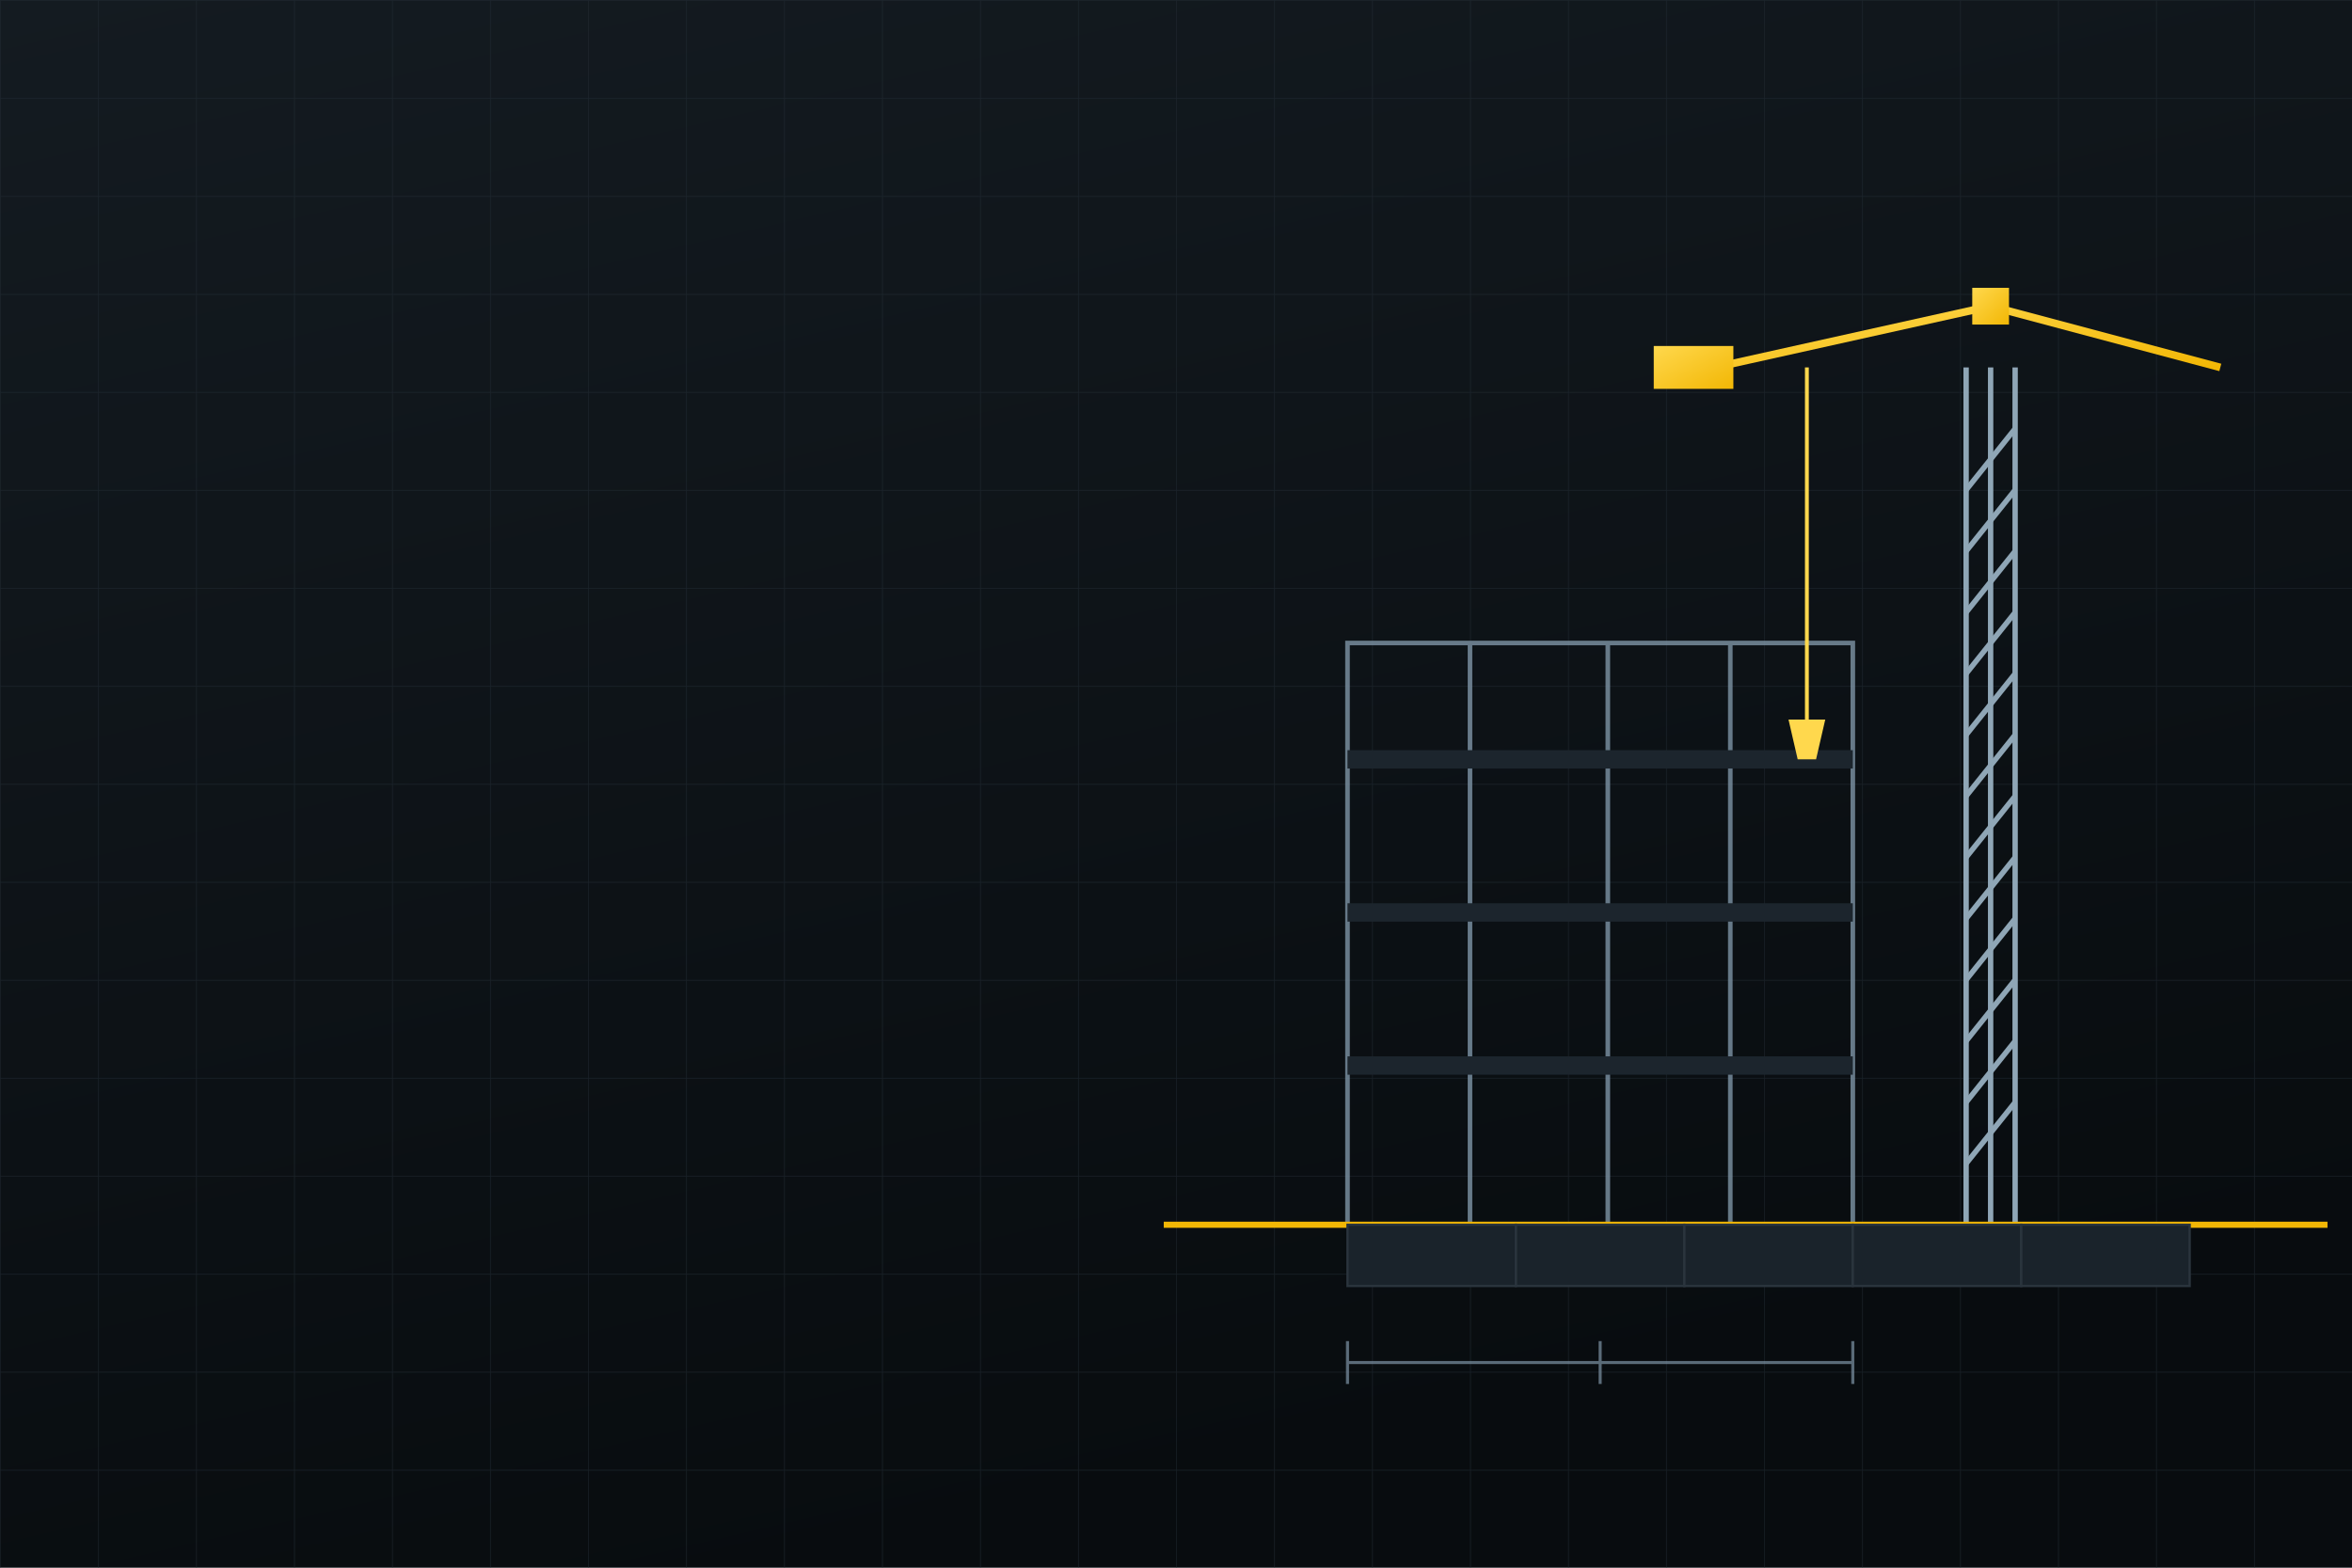
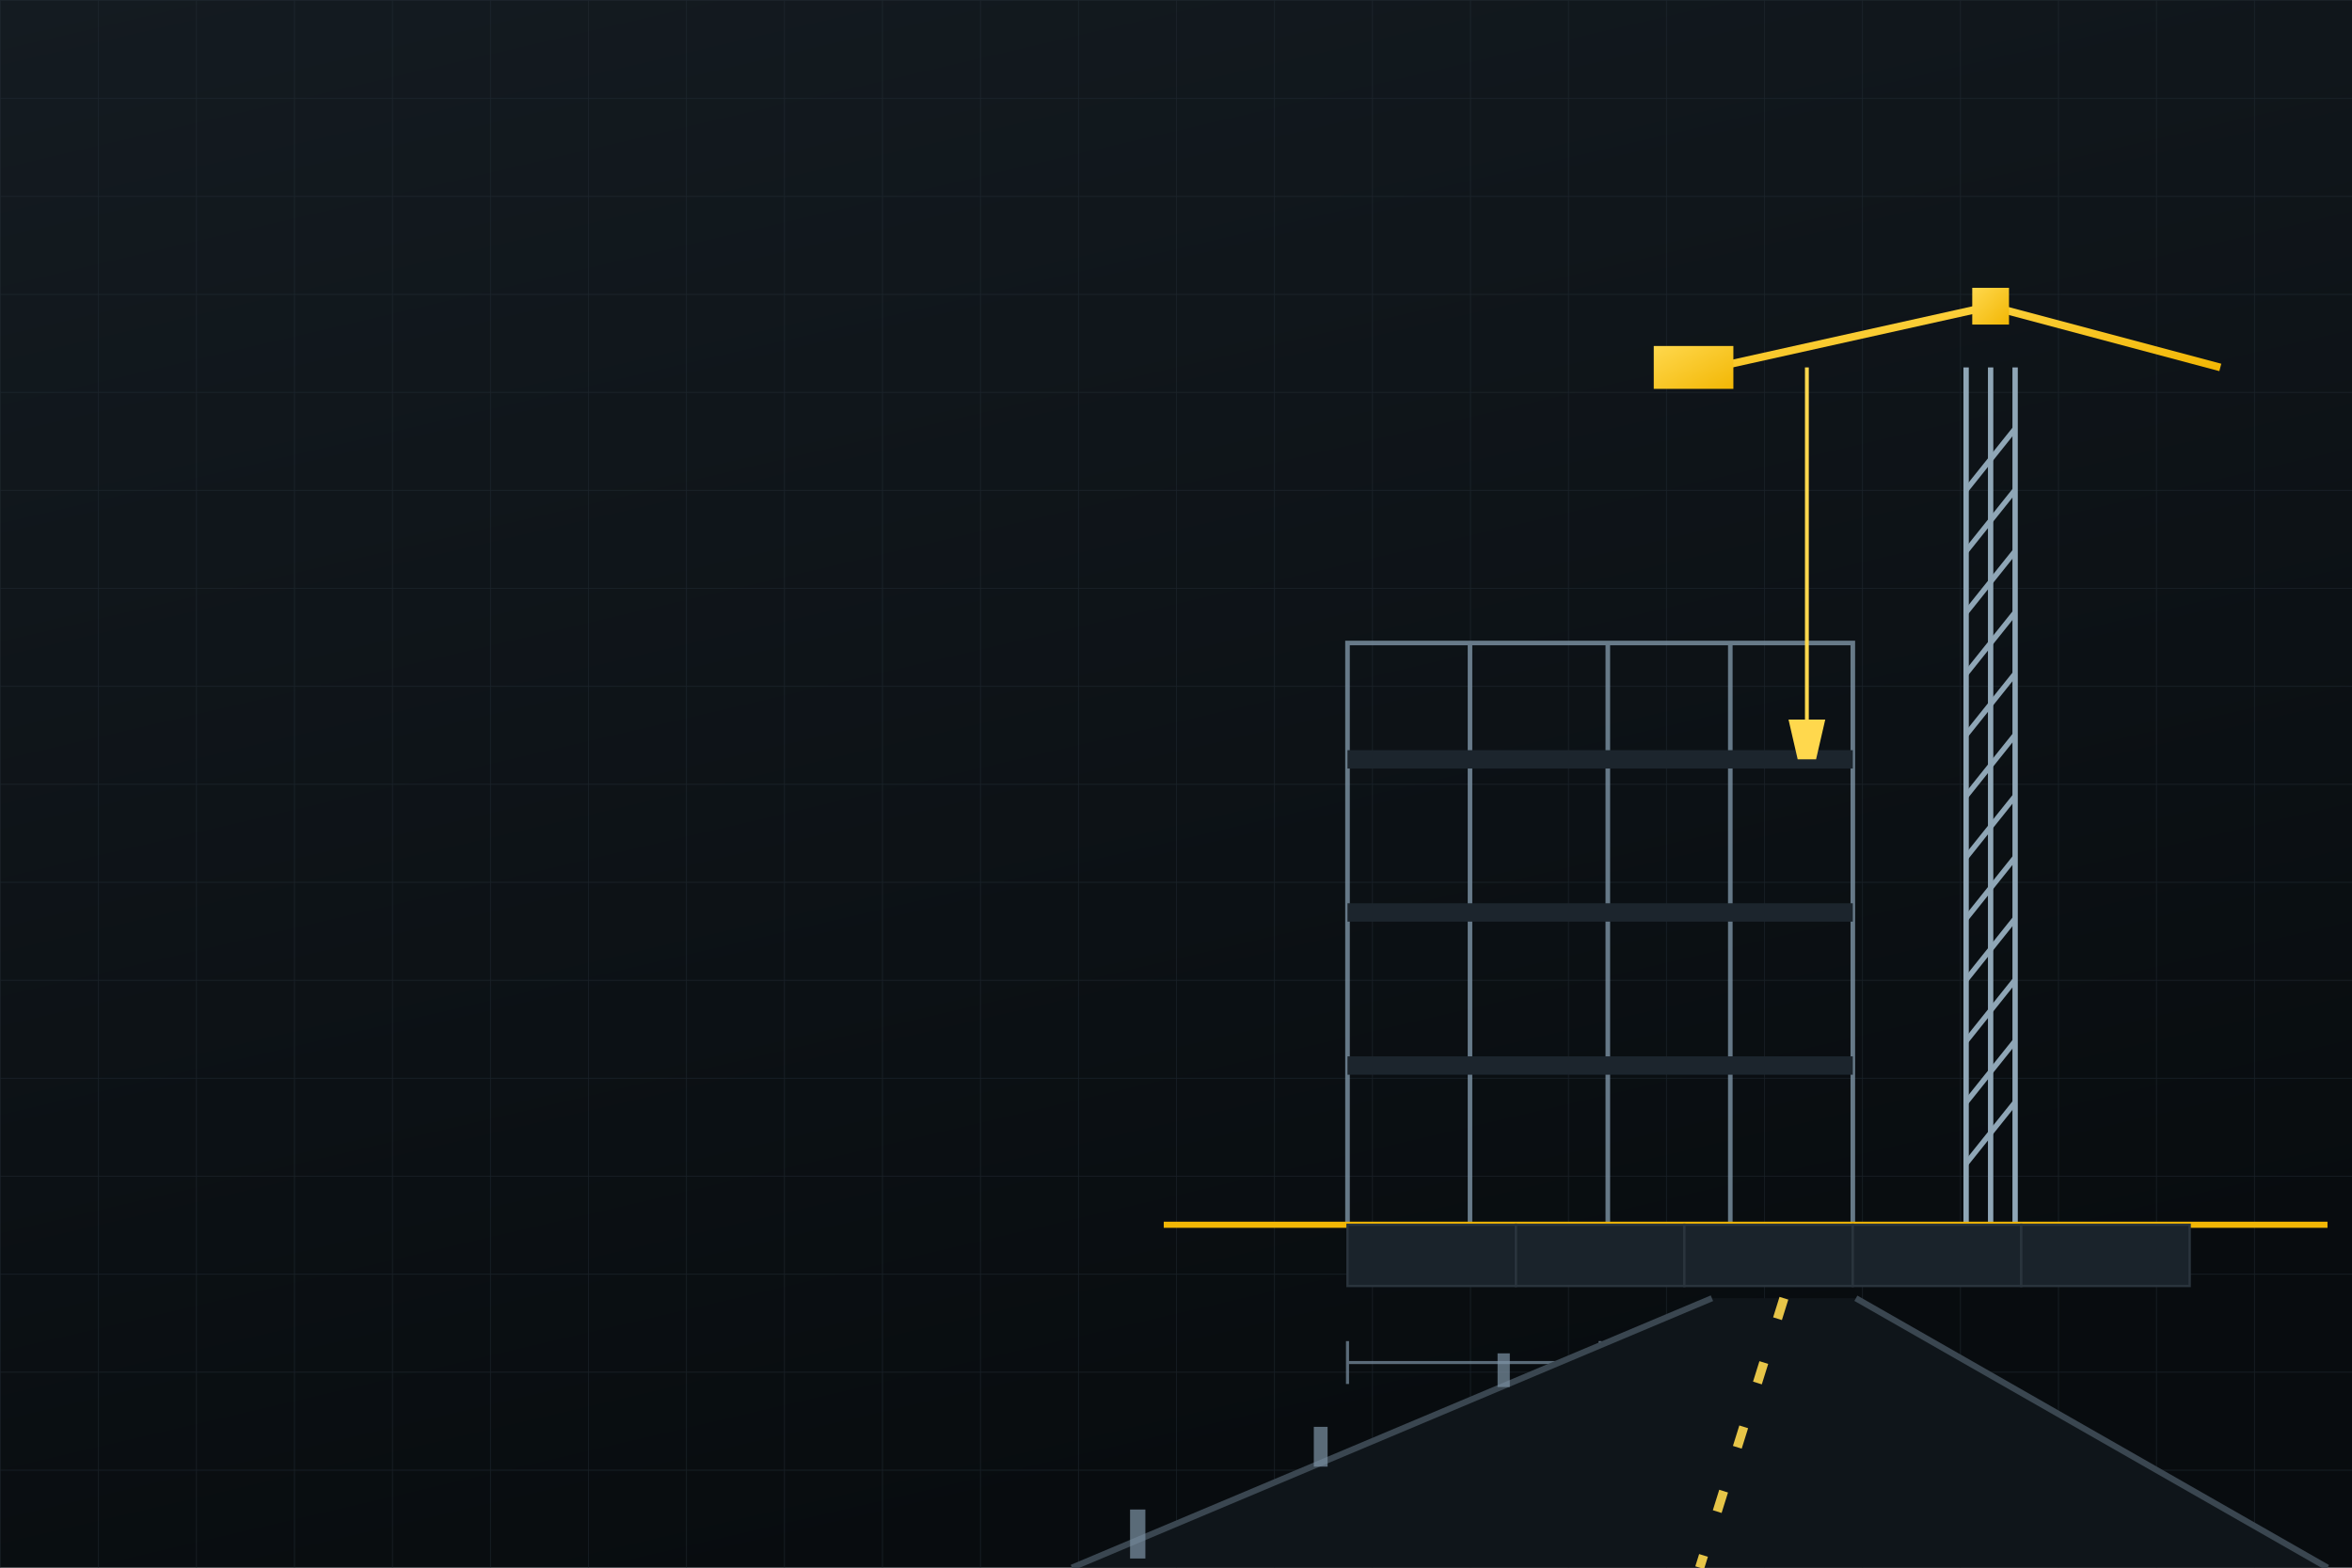
<svg xmlns="http://www.w3.org/2000/svg" viewBox="0 0 1536 1024" width="1536" height="1024" role="img">
  <defs>
    <linearGradient id="tlo" x1="0" y1="0" x2="0.35" y2="1">
      <stop offset="0" stop-color="#141b21" />
      <stop offset="1" stop-color="#080c0f" />
    </linearGradient>
    <linearGradient id="zolty" x1="0" y1="0" x2="1" y2="1">
      <stop offset="0" stop-color="#ffd84d" />
      <stop offset="1" stop-color="#f2b705" />
    </linearGradient>
    <pattern id="siatka" width="64" height="64" patternUnits="userSpaceOnUse">
      <path d="M64 0H0V64" fill="none" stroke="#232d36" stroke-width="1" />
    </pattern>
  </defs>
  <rect width="1536" height="1024" fill="url(#tlo)" />
  <rect width="1536" height="1024" fill="url(#siatka)" opacity="0.55" />
  <g stroke="#7d93a5" stroke-width="3" fill="none" opacity="0.8">
    <path d="M880 800 V420 H1210 V800" />
    <path d="M880 700 H1210 M880 600 H1210 M880 500 H1210" />
    <path d="M960 800 V420 M1050 800 V420 M1130 800 V420" />
  </g>
  <g fill="#1c252d">
    <rect x="880" y="690" width="330" height="12" />
    <rect x="880" y="590" width="330" height="12" />
    <rect x="880" y="490" width="330" height="12" />
  </g>
  <g stroke="#8fa6b6" stroke-width="3.5" fill="none">
    <path d="M1300 800 V240" />
    <path d="M1284 800 V240 M1316 800 V240" />
    <path d="M1284 760 L1316 720 M1284 720 L1316 680 M1284 680 L1316 640 M1284 640 L1316 600 M1284 600 L1316 560 M1284 560 L1316 520 M1284 520 L1316 480 M1284 480 L1316 440 M1284 440 L1316 400 M1284 400 L1316 360 M1284 360 L1316 320 M1284 320 L1316 280" />
  </g>
  <g stroke="url(#zolty)" stroke-width="5" fill="none">
    <path d="M1080 240 H1470" />
    <path d="M1300 200 L1120 240 M1300 200 L1450 240" />
  </g>
  <rect x="1080" y="226" width="52" height="28" fill="url(#zolty)" />
  <rect x="1288" y="188" width="24" height="24" fill="url(#zolty)" />
  <g stroke="#ffd84d" stroke-width="2.5" fill="none">
    <path d="M1180 240 V470" />
  </g>
  <path d="M1168 470 H1192 L1186 496 H1174 Z" fill="#ffd84d" />
  <path d="M760 800 H1520" stroke="#f2b705" stroke-width="4" fill="none" />
  <g fill="#1a232b" stroke="#2a343d" stroke-width="1.5">
    <rect x="880" y="800" width="110" height="40" />
    <rect x="990" y="800" width="110" height="40" />
    <rect x="1100" y="800" width="110" height="40" />
    <rect x="1210" y="800" width="110" height="40" />
    <rect x="1320" y="800" width="110" height="40" />
  </g>
  <g stroke="#7d93a5" stroke-width="2" fill="none" opacity="0.7">
    <path d="M880 890 H1210" />
    <path d="M880 876 V904 M1045 876 V904 M1210 876 V904" />
  </g>
+   <g>
+     <path d="M1118 848 L1212 848 L1520 1024 L700 1024 Z" fill="#0f151a" />
+     <path d="M1118 848 L700 1024" stroke="#3a4650" stroke-width="4" fill="none" />
+     <path d="M1212 848 L1520 1024" stroke="#3a4650" stroke-width="4" fill="none" />
+     <path d="M1165 848 L1110 1024" stroke="#ffd84d" stroke-width="6" fill="none" stroke-dasharray="14 30" opacity="0.9" />
+     <g fill="#7d93a5" opacity="0.7">
+       <rect x="978" y="884" width="8" height="22" />
+       <rect x="858" y="932" width="9" height="26" />
+       <rect x="738" y="986" width="10" height="32" />
+     </g>
+   </g>
</svg>
